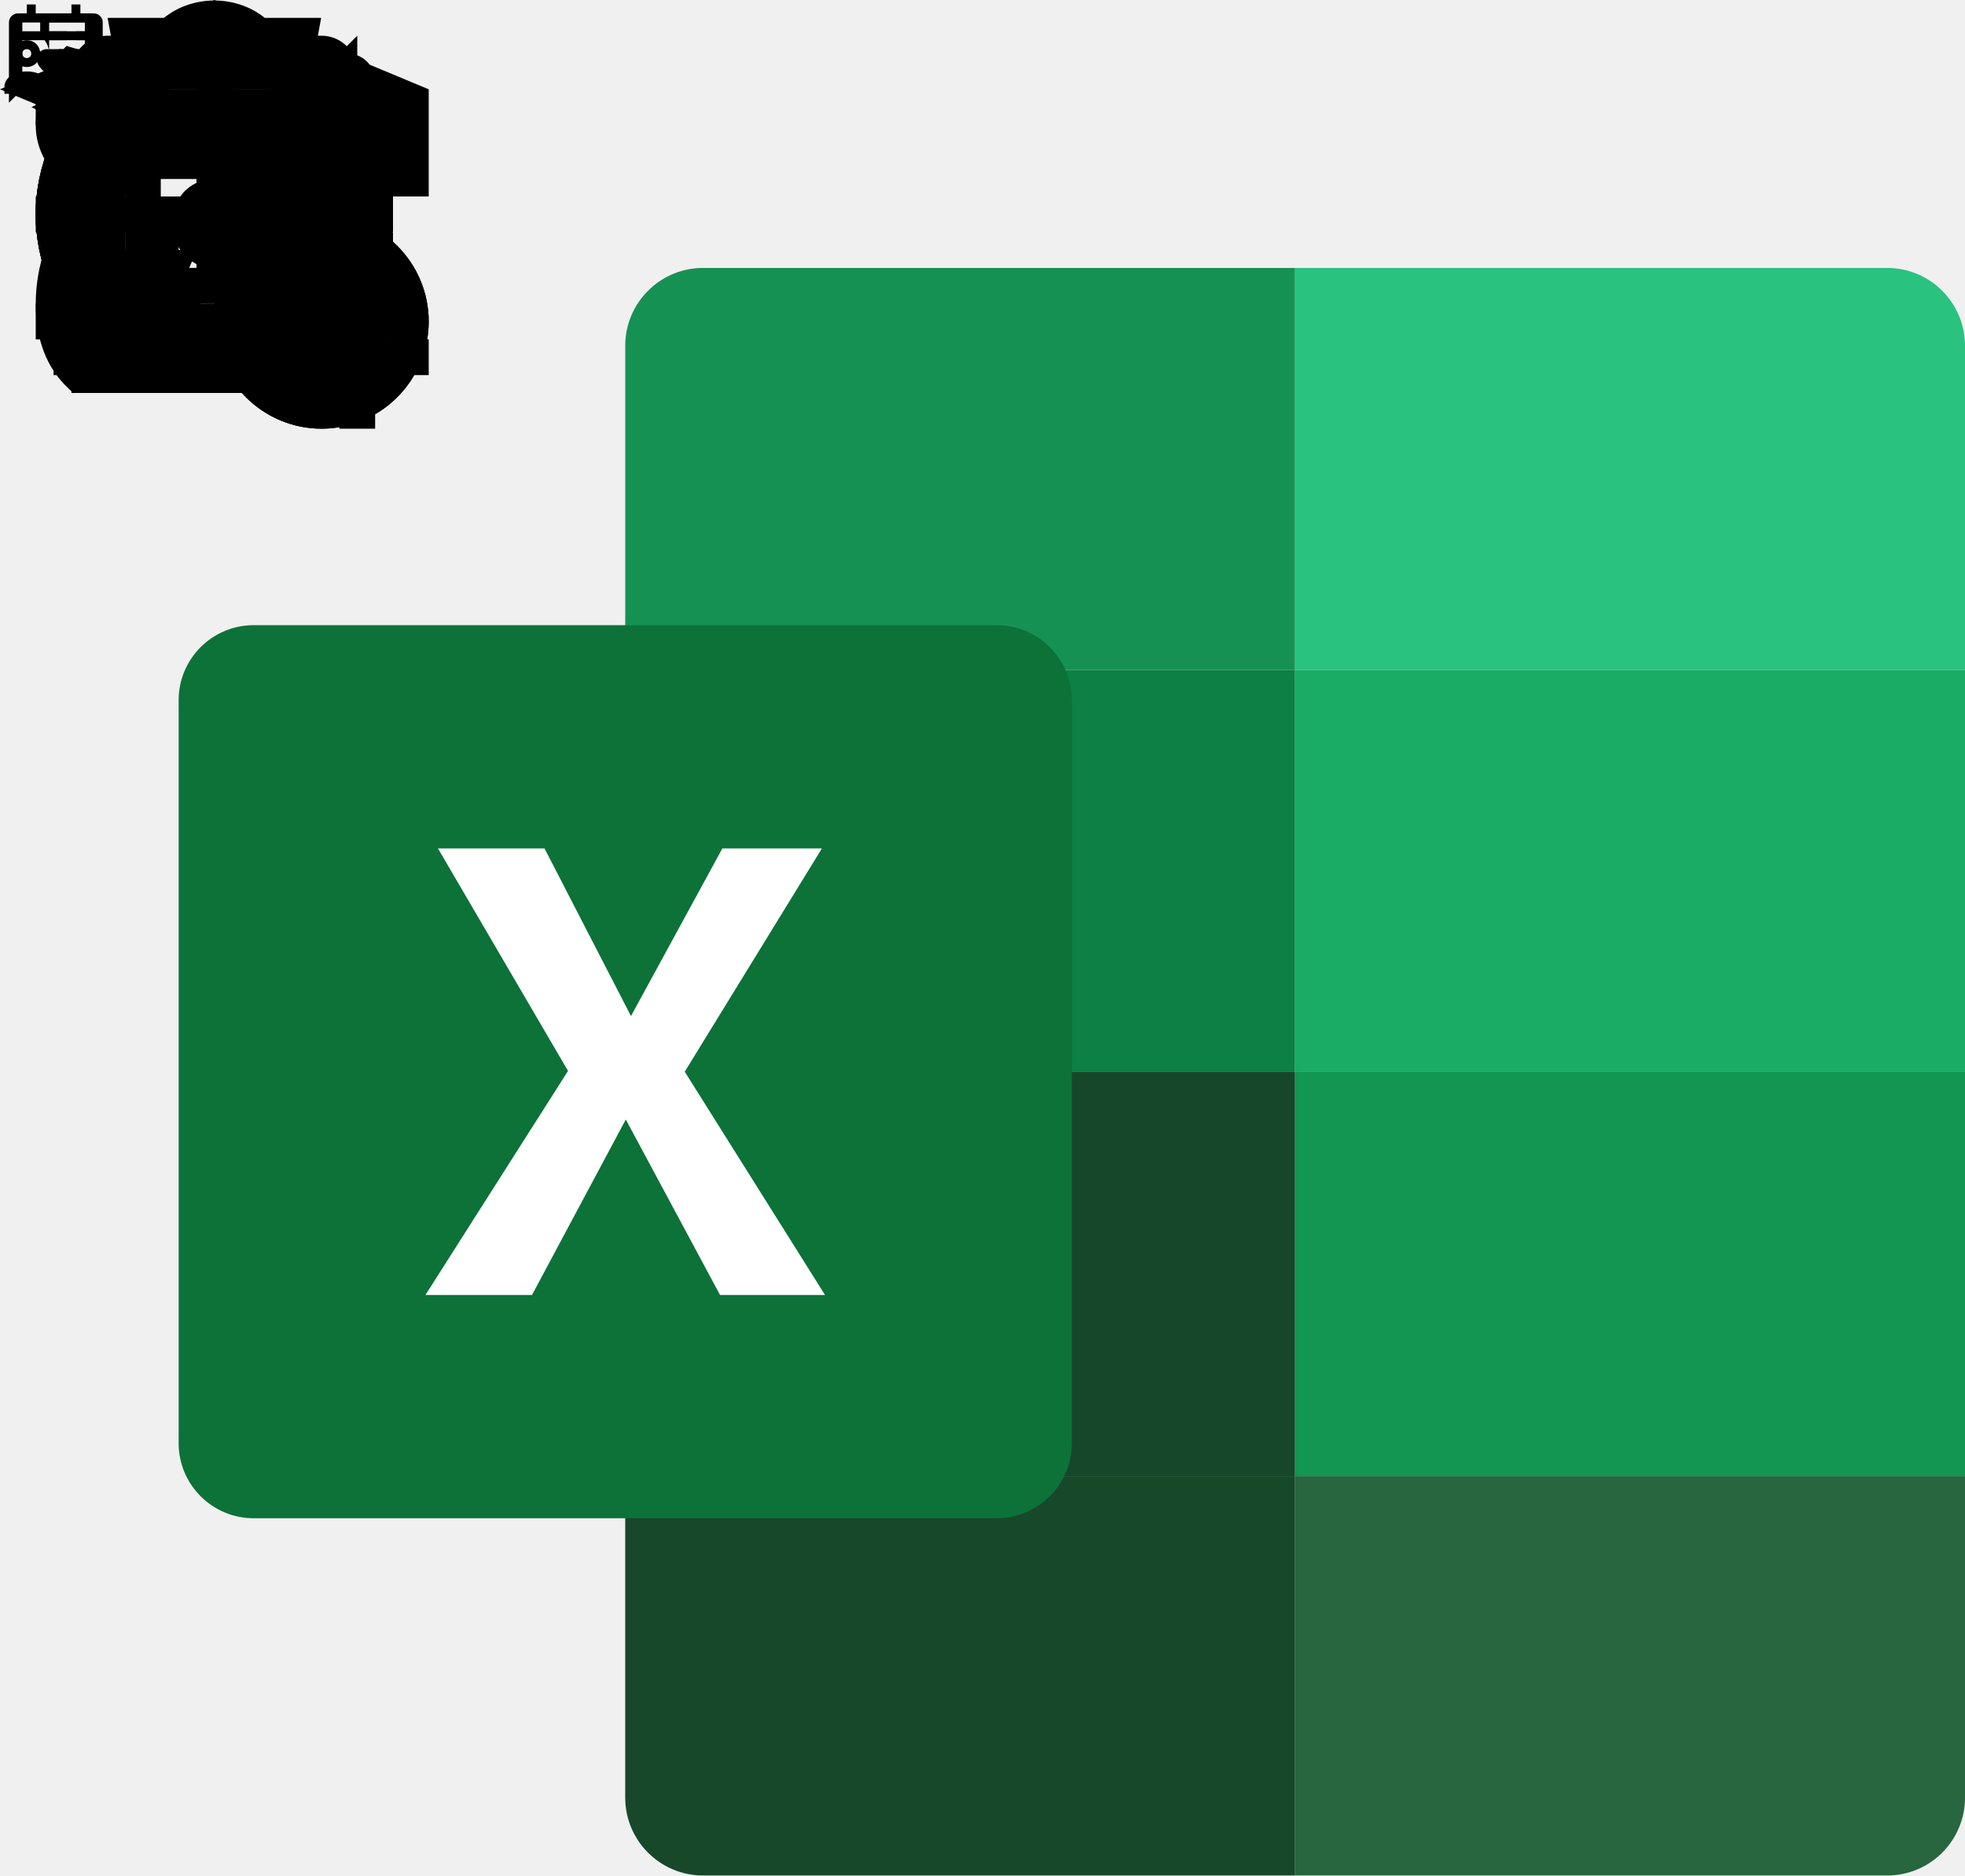
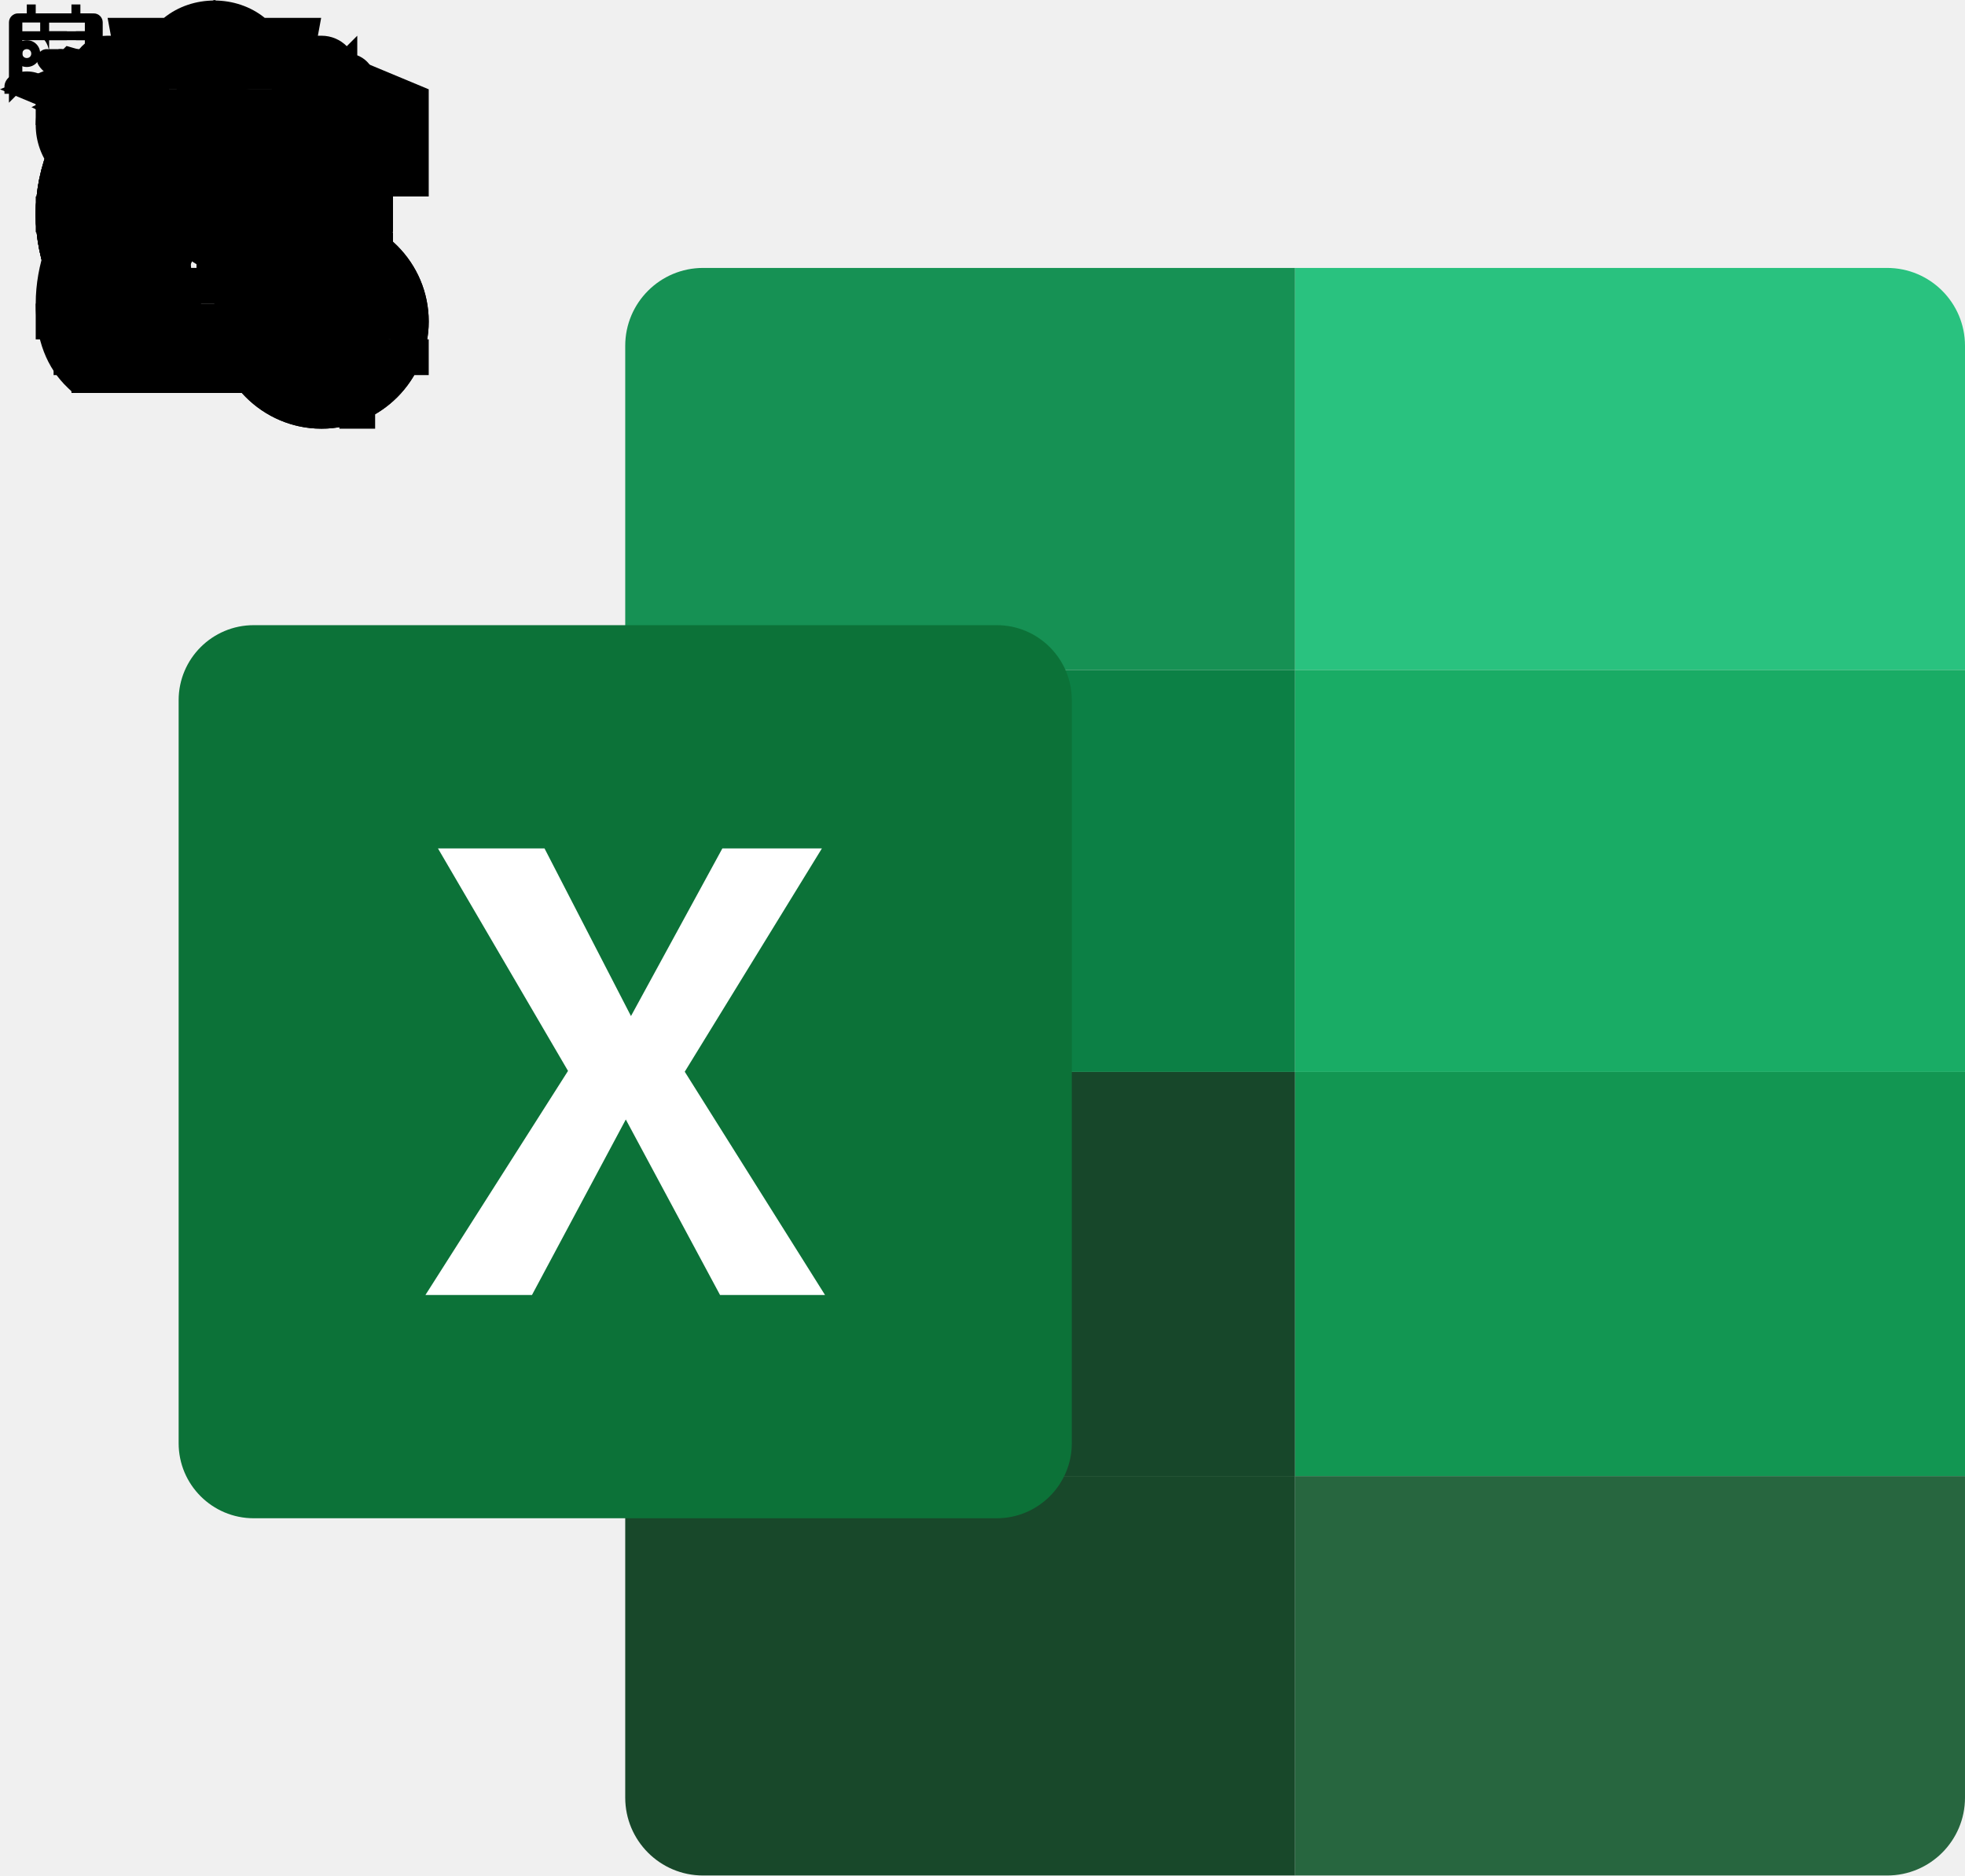
<svg xmlns="http://www.w3.org/2000/svg">
  <svg id="calendar" width="24pt" height="24pt" viewBox="0 0 24 24" version="1.1">
    <g id="surface1">
      <path style=" stroke:none;fill-rule:nonzero;fill-opacity:1;" d="M 6 1 L 6 3 L 5 3 C 3.898 3 3 3.898 3 5 L 3 19 C 3 20.102 3.898 21 5 21 L 19 21 C 20.102 21 21 20.102 21 19 L 21 5 C 21 3.898 20.102 3 19 3 L 18 3 L 18 1 L 16 1 L 16 3 L 8 3 L 8 1 Z M 5 5 L 19 5 L 19 7 L 5 7 Z M 5 9 L 19 9 L 19 19 L 5 19 Z M 10.488 11 C 9.57 11.004 8.855 11.527 8.457 12.301 C 8.293 12.621 8.223 12.93 8.219 13.234 C 8.207 14.629 9.633 15.832 10.238 16.344 L 10.359 16.449 C 10.867 16.891 12 17.617 12 17.617 C 12 17.617 13.137 16.891 13.641 16.449 L 13.766 16.344 C 14.371 15.832 15.797 14.629 15.781 13.234 C 15.777 12.93 15.707 12.617 15.547 12.301 C 15.148 11.527 14.434 11 13.516 11 C 12.934 11 12.266 11.328 12.004 11.703 C 11.766 11.332 11.07 11 10.488 11 Z " />
    </g>
  </svg>
  <svg id="about" width="24pt" height="24pt" viewBox="0 0 24 24" version="1.1">
    <g id="surface1">
      <path style=" stroke:none;fill-rule:nonzero;fill-opacity:1;" d="M 4.008 3 C 2.918 3 2.008 3.906 2.008 5 L 2 23 L 6 19 L 20 19 C 21.094 19 22 18.094 22 17 L 22 5 C 22 3.906 21.094 3 20 3 Z M 4.008 5 L 20 5 L 20 17 L 5.172 17 L 4.004 18.168 Z M 11 7 L 11 9 L 13 9 L 13 7 Z M 11 11 L 11 15 L 13 15 L 13 11 Z " />
    </g>
  </svg>
  <svg id="office" width="24pt" height="24pt" viewBox="0 0 24 24" version="1.1">
    <g id="surface1">
      <path style=" stroke:none;fill-rule:nonzero;fill-opacity:1;" d="M 11 3 C 9.898 3 9 3.898 9 5 L 9 8.023 C 10.207 8.934 11 10.371 11 12 L 11 5 L 21 5 L 21 19 L 13 19 L 13 21 L 23 21 L 23 5 C 23 3.898 22.102 3 21 3 Z M 13 7 L 13 9 L 15 9 L 15 7 Z M 17 7 L 17 9 L 19 9 L 19 7 Z M 6 9 C 4.316 9 3 10.316 3 12 C 3 13.684 4.316 15 6 15 C 7.684 15 9 13.684 9 12 C 9 10.316 7.684 9 6 9 Z M 6 11 C 6.578 11 7 11.422 7 12 C 7 12.578 6.578 13 6 13 C 5.422 13 5 12.578 5 12 C 5 11.422 5.422 11 6 11 Z M 13 11 L 13 13 L 15 13 L 15 11 Z M 17 11 L 17 13 L 19 13 L 19 11 Z M 13 15 L 13 17 L 15 17 L 15 15 Z M 17 15 L 17 17 L 19 17 L 19 15 Z M 6 16 C 3.148 16 1 17.457 1 19.387 L 1 21 L 11 21 L 11 19.387 C 11 17.457 8.852 16 6 16 Z M 6 18 C 7.469 18 8.488 18.504 8.852 19 L 3.148 19 C 3.512 18.504 4.531 18 6 18 Z " />
    </g>
  </svg>
  <svg id="menu" width="96pt" height="96pt" viewBox="0 0 96 96" version="1.1">
    <g id="surface1">
      <path style=" stroke:none;fill-rule:nonzero;fill-opacity:1;" d="M 8 20 L 8 28 L 88 28 L 88 20 Z M 8 44 L 8 52 L 88 52 L 88 44 Z M 8 68 L 8 76 L 88 76 L 88 68 Z " />
    </g>
  </svg>
  <svg id="trip" width="96pt" height="96pt" viewBox="0 0 96 96" version="1.1">
    <g id="surface1">
      <path style=" stroke:none;fill-rule:nonzero;fill-opacity:1;" d="M 39.898 8 C 38.848 8 37.801 8.402 37 9.203 L 31.203 15 L 14.898 10.297 L 12 13.203 L 22.5 23.703 L 18.75 27.453 L 10.945 24.852 L 8 27.797 L 24.188 44 L 27.141 41.047 L 24.547 33.25 L 28.297 29.5 L 38.789 39.992 L 41.695 37.094 L 37 20.797 L 42.797 15 C 44.398 13.398 44.398 10.809 42.797 9.203 C 41.996 8.402 40.949 8 39.898 8 Z M 51.297 8.172 C 51.73 9.426 52 10.738 52 12.102 C 52 13.512 51.723 14.871 51.258 16.164 C 55.871 16.633 60.176 18.113 64 20.336 L 64 36 C 64 38.199 65.801 40 68 40 L 72 40 L 72 48 L 56 48 C 53.801 48 52 49.801 52 52 L 52 60 C 52 64.398 55.602 68 60 68 L 64 68 L 64 75.672 C 59.285 78.406 53.832 80 48 80 C 45.234 80 42.562 79.617 40 78.953 L 40 76 C 40 71.602 36.398 68 32 68 L 28 68 L 28 60 C 28 57.801 26.199 56 24 56 L 17.047 56 C 16.383 53.438 16 50.766 16 48 C 16 47.719 16.039 47.445 16.047 47.164 L 8.82 39.93 C 8.285 42.539 8 45.234 8 48 C 8 70.055 25.945 88 48 88 C 70.055 88 88 70.055 88 48 C 88 27.055 71.812 9.855 51.297 8.172 Z " />
    </g>
  </svg>
  <svg id="timetable" width="96pt" height="96pt" viewBox="0 0 96 96" version="1.1">
    <g id="surface1">
      <path style=" stroke:none;fill-rule:nonzero;fill-opacity:1;" d="M 24 8 C 19.59 8 16 11.59 16 16 L 16 80 C 16 84.41 19.59 88 24 88 L 44.312 88 C 42.875 85.523 41.777 82.84 41.047 80 L 24 80 L 24 64 L 41.047 64 C 42.801 57.211 46.691 51.301 52 47.039 L 52 40 L 72 40 C 74.77 40 77.441 40.387 80 41.047 L 80 16 C 80 11.59 76.41 8 72 8 Z M 24 16 L 44 16 L 44 32 L 24 32 Z M 52 16 L 72 16 L 72 32 L 52 32 Z M 24 40 L 44 40 L 44 56 L 24 56 Z M 72 48 C 58.793 48 48 58.793 48 72 C 48 85.207 58.793 96 72 96 C 85.207 96 96 85.207 96 72 C 96 58.793 85.207 48 72 48 Z M 72 56 C 80.883 56 88 63.117 88 72 C 88 80.883 80.883 88 72 88 C 63.117 88 56 80.883 56 72 C 56 63.117 63.117 56 72 56 Z M 73.711 60.469 L 67.312 72.555 L 75.703 80.945 L 79.945 76.703 L 74.688 71.445 L 79.016 63.273 Z " />
    </g>
  </svg>
  <svg id="student" width="96pt" height="96pt" viewBox="0 0 96 96" version="1.1">
    <g id="surface1">
      <path style=" stroke:none;fill-rule:nonzero;fill-opacity:1;" d="M 48 0 L 0 20 L 16 26.672 L 16 47.07 C 13.488 49.316 12 52.559 12 56 C 12 61.105 15.293 65.59 19.969 67.266 C 25.586 80.113 36.172 88 48 88 C 59.828 88 70.414 80.113 76.031 67.266 C 80.707 65.59 84 61.105 84 56 C 84 52.559 82.512 49.316 80 47.07 L 80 26.672 L 88 23.336 L 88 44 L 96 44 L 96 20 Z M 48 8.672 L 75.203 20 L 72 21.328 L 72 32.688 C 70.746 32.242 69.398 32 68 32 L 28 32 C 26.602 32 25.254 32.242 24 32.688 L 24 21.328 L 20.797 20 Z M 28 40 L 68 40 C 70.207 40 72 41.793 72 44 L 72 51.406 L 74.008 52.555 C 75.254 53.27 76 54.559 76 56 C 76 57.969 74.516 59.652 72.547 59.922 L 70.211 60.25 L 69.367 62.453 C 65.211 73.277 57.023 80 48 80 C 38.977 80 30.793 73.273 26.641 62.453 L 25.797 60.25 L 23.453 59.93 C 21.48 59.656 20 57.969 20 56 C 20 54.559 20.746 53.27 21.992 52.555 L 24 51.406 L 24 44 C 24 41.793 25.793 40 28 40 Z " />
    </g>
  </svg>
  <svg id="money" width="96pt" height="96pt" viewBox="0 0 96 96" version="1.1">
    <g id="surface1">
      <path style=" stroke:none;fill-rule:nonzero;fill-opacity:1;" d="M 48 0.117 C 43.957 0.117 39.918 1.41 36.719 4 L 24.094 4 L 28.672 28.914 C 21.203 35.668 8 50.105 8 68 C 8 76.008 10.434 82.371 15.242 86.906 L 16.398 88 L 79.602 88 L 80.758 86.906 C 85.562 82.367 88 76.008 88 68 C 88 50.121 74.805 35.684 67.336 28.922 L 71.914 4 L 59.281 4 C 56.082 1.41 52.043 0.117 48 0.117 Z M 48 8.094 C 50.543 8.094 53.082 9.012 54.969 10.859 L 56.141 12 L 62.305 12 L 60.102 24 L 35.898 24 L 33.695 12 L 39.859 12 L 41.031 10.859 C 42.918 9.012 45.457 8.094 48 8.094 Z M 37.367 32 L 58.641 32 C 62.961 35.445 80 50.156 80 68 C 80 73.133 78.785 77.074 76.297 80 L 50.094 80 L 50.094 76.352 C 51.328 76.195 58.305 75.051 58.305 66.555 C 58.305 54.855 45.684 57.094 45.688 49.914 C 45.688 45.801 47.68 45.672 48.438 45.672 C 49.406 45.672 51.461 46.457 51.461 51.469 L 58.359 51.469 C 58.359 41.875 51.801 40.387 50.633 40.164 L 50.633 34.852 L 46.953 34.852 L 46.953 40.07 C 45.719 40.227 38.789 41.527 38.789 49.883 C 38.789 62.074 51.414 58.465 51.414 66.602 C 51.414 70.672 48.777 70.773 48.242 70.773 C 47.754 70.773 44.539 71.027 44.539 64.797 L 37.641 64.797 C 37.641 75.352 45.297 76.195 46.438 76.352 L 46.438 80 L 19.695 80 C 17.211 77.074 16 73.133 16 68 C 16 50.207 33.047 35.453 37.367 32 Z " />
    </g>
  </svg>
  <svg id="management" width="96pt" height="96pt" viewBox="0 0 96 96" version="1.1">
    <g id="surface1">
      <path style=" stroke:none;fill-rule:nonzero;fill-opacity:1;" d="M 28 8 C 23.582 8 20 11.582 20 16 C 20 20.418 23.582 24 28 24 C 32.418 24 36 20.418 36 16 C 36 11.582 32.418 8 28 8 Z M 20 28 C 15.578 28 12 31.578 12 36 L 12 64 L 16 64 L 16 88 L 24 88 L 24 64 L 32 64 L 32 88 L 40 88 L 40 44 L 32 44 L 32 56 L 20 56 L 20 36 L 56 36 L 56 28 Z M 64 28 L 64 36 L 84 36 L 84 28 Z M 48 44 L 48 52 L 56 52 L 56 44 Z M 64 44 L 64 52 L 84 52 L 84 44 Z M 48 60 L 48 68 L 56 68 L 56 60 Z M 64 60 L 64 68 L 84 68 L 84 60 Z M 48 76 L 48 84 L 56 84 L 56 76 Z M 64 76 L 64 84 L 84 84 L 84 76 Z " />
    </g>
  </svg>
  <svg id="scanner" width="96pt" height="96pt" viewBox="0 0 96 96" version="1.1">
    <g id="surface1">
      <path style=" stroke:none;fill-rule:nonzero;fill-opacity:1;" d="M 18.18 12 C 14.77 12 12 14.77 12 18.18 C 12 18.699 15.188 34.602 15.188 34.602 C 15.656 37.555 18.195 40 21.273 40 L 50.367 40 C 52.262 40 53.898 41.336 54.281 43.195 L 55.281 48 L 52 48 L 52 56 L 56.93 56 L 58.82 65.148 C 58.82 65.148 55.992 74.91 55.992 77.453 C 55.992 80.84 58.578 83.59 61.875 83.93 C 61.906 83.949 61.977 84 61.977 84 L 77.453 84 C 81.07 84 84 81.066 84 77.453 C 84 76.758 76.988 40.32 76.625 38.078 C 75.918 33.699 79.566 30.547 80.789 29.695 C 82.684 28.645 84 26.688 84 24.367 L 84 18.18 C 84 14.77 81.23 12 77.82 12 Z M 20.461 20 L 76 20 L 76 23.281 C 71.867 26.254 67.562 32.172 68.727 39.352 C 68.887 40.332 69.879 45.551 71.617 54.695 C 72.941 61.656 74.789 71.402 75.633 76 L 64.289 76 C 64.734 73.91 65.613 70.5 66.516 67.375 L 67.062 65.469 L 66.656 63.531 L 65.102 56 L 63.109 46.383 L 62.117 41.57 C 60.973 36.023 56.031 32 50.367 32 L 22.82 32 C 21.934 27.555 21.02 22.91 20.461 20 Z M 12 60 L 12 84 L 16 84 L 16 60 Z M 20 60 L 20 84 L 24 84 L 24 60 Z M 28 60 L 28 84 L 36 84 L 36 60 Z M 40 60 L 40 84 L 44 84 L 44 60 Z " />
    </g>
  </svg>
  <svg id="signup" width="96pt" height="96pt" viewBox="0 0 96 96" version="1.1">
    <g id="surface1">
      <path style=" stroke:none;fill-rule:nonzero;fill-opacity:1;" d="M 48 3.531 L 7.055 24 L 20 30.469 L 20 48.523 C 16.879 51.082 15.363 55.238 16.242 59.359 C 17.121 63.438 20.359 66.602 24.398 67.641 C 26.438 76.922 36.238 84 48 84 C 50.84 84 53.48 83.605 56 82.844 L 56 74.359 C 53.641 75.398 50.922 76 48 76 C 39.16 76 32 70.602 32 64 L 32 60 L 27.281 60 C 25.723 60 24.359 59 24.078 57.719 C 23.719 56.039 24.641 54.801 25.719 54.281 L 28 53.203 L 28 44 C 28 43.449 28.109 42.922 28.312 42.445 C 28.516 41.969 28.809 41.535 29.172 41.172 C 29.898 40.445 30.898 40 32 40 L 64 40 C 66.199 40 68 41.801 68 44 L 68 53.203 L 70.281 54.281 C 70.961 54.602 71.562 55.199 71.844 56 L 79.922 56 C 79.684 53.078 78.238 50.402 76 48.523 L 76 30.469 L 88.945 24 Z M 48 12.469 L 71.055 24 L 68 25.531 L 68 32.719 C 66.762 32.238 65.398 32 64 32 L 32 32 C 30.602 32 29.238 32.238 28 32.719 L 28 25.531 L 24.945 24 Z M 76 64 L 76 76 L 64 76 L 64 84 L 76 84 L 76 96 L 84 96 L 84 84 L 96 84 L 96 76 L 84 76 L 84 64 Z " />
    </g>
  </svg>
  <svg id="schedule" width="96pt" height="96pt" viewBox="0 0 96 96" version="1.1">
    <g id="surface1">
      <path style=" stroke:none;fill-rule:nonzero;fill-opacity:1;" d="M 20 12 C 15.629 12 12 15.629 12 20 L 12 76 C 12 80.371 15.629 84 20 84 L 76 84 C 80.371 84 84 80.371 84 76 L 84 20 C 84 15.629 80.371 12 76 12 Z M 20 20 L 28 20 L 28 28 L 20 28 Z M 36 20 L 76 20 L 76 28 L 36 28 Z M 20 36 L 28 36 L 28 44 L 20 44 Z M 36 36 L 76 36 L 76 44 L 36 44 Z M 20 52 L 28 52 L 28 60 L 20 60 Z M 36 52 L 76 52 L 76 60 L 36 60 Z M 20 68 L 28 68 L 28 76 L 20 76 Z M 36 68 L 76 68 L 76 76 L 36 76 Z " />
    </g>
  </svg>
  <svg id="credentials" width="96pt" height="96pt" viewBox="0 0 96 96" version="1.1">
    <g id="surface1">
      <path style=" stroke:none;fill-rule:nonzero;fill-opacity:1;" d="M 24 12 C 15.211 12 8 19.211 8 28 C 8 35.402 13.137 41.621 20 43.422 L 20 84 L 40 84 L 40 76 L 28 76 L 28 68 L 36 68 L 36 60 L 28 60 L 28 43.422 C 34.863 41.621 40 35.402 40 28 C 40 19.211 32.789 12 24 12 Z M 24 20 C 28.465 20 32 23.535 32 28 C 32 32.465 28.465 36 24 36 C 19.535 36 16 32.465 16 28 C 16 23.535 19.535 20 24 20 Z M 48 20 L 48 44 L 88 44 L 88 20 Z M 56 28 L 80 28 L 80 36 L 56 36 Z M 48 52 L 48 76 L 88 76 L 88 52 Z M 56 60 L 80 60 L 80 68 L 56 68 Z " />
    </g>
  </svg>
  <svg id="plus" width="96pt" height="96pt" viewBox="0 0 96 96" version="1.1">
    <g id="surface1">
      <path style=" stroke:none;fill-rule:nonzero;fill-opacity:1;" d="M 48 8 C 25.957 8 8 25.957 8 48 C 8 70.043 25.957 88 48 88 C 70.043 88 88 70.043 88 48 C 88 25.957 70.043 8 48 8 Z M 48 16 C 65.719 16 80 30.281 80 48 C 80 65.719 65.719 80 48 80 C 30.281 80 16 65.719 16 48 C 16 30.281 30.281 16 48 16 Z M 44 28 L 44 44 L 28 44 L 28 52 L 44 52 L 44 68 L 52 68 L 52 52 L 68 52 L 68 44 L 52 44 L 52 28 Z " />
    </g>
  </svg>
  <svg id="minus" width="96pt" height="96pt" viewBox="0 0 96 96" version="1.1">
    <g id="surface1">
      <path style=" stroke:none;fill-rule:nonzero;fill-opacity:1;" d="M 48 8 C 25.945 8 8 25.945 8 48 C 8 70.055 25.945 88 48 88 C 70.055 88 88 70.055 88 48 C 88 25.945 70.055 8 48 8 Z M 48 16 C 65.645 16 80 30.355 80 48 C 80 65.645 65.645 80 48 80 C 30.355 80 16 65.645 16 48 C 16 30.355 30.355 16 48 16 Z M 32 44 L 32 52 L 64 52 L 64 44 Z " />
    </g>
  </svg>
  <svg id="update" width="96pt" height="96pt" viewBox="0 0 96 96" version="1.1">
    <g id="surface1">
      <path style=" stroke:none;fill-rule:nonzero;fill-opacity:1;" d="M 48 8 C 25.953 8 8 25.953 8 48 C 8 70.047 25.953 88 48 88 C 49.957 88 51.871 87.812 53.758 87.539 C 58.168 92.703 64.711 96 72 96 C 85.207 96 96 85.207 96 72 C 96 58.793 85.207 48 72 48 C 58.793 48 48 58.793 48 72 C 48 74.777 48.504 77.434 49.383 79.922 C 48.918 79.941 48.469 80 48 80 C 30.277 80 16 65.723 16 48 C 16 30.277 30.277 16 48 16 C 54.809 16 61.074 18.141 66.25 21.75 L 60 28 L 80 28 L 80 8 L 72 16 C 65.312 10.98 56.988 8 48 8 Z M 72 56 C 76.016 56 79.621 57.508 82.422 59.922 L 72 70.344 L 66.828 65.172 L 61.172 70.828 L 72 81.656 L 87.023 66.633 C 87.621 68.316 88 70.105 88 72 C 88 80.883 80.883 88 72 88 C 63.117 88 56 80.883 56 72 C 56 63.117 63.117 56 72 56 Z " />
    </g>
  </svg>
+   <svg id="euro" width="96pt" height="96pt" viewBox="0 0 96 96" version="1.1">
+     <g id="surface1">
+       <path style=" stroke:none;fill-rule:nonzero;fill-opacity:1;" d="M 60.062 76.445 C 54.543 76.445 50.285 74.766 47.273 71.402 C 44.434 68.23 42.922 63.73 42.641 57.996 L 64 57.996 L 64 50.996 L 42.5 50.996 L 42.5 44 L 64 44 L 64 37 L 42.754 37 C 43.145 31.672 44.633 27.449 47.344 24.457 C 50.305 21.188 54.523 19.555 60.008 19.555 C 63.684 19.555 67.348 20.121 70.992 21.242 L 72 13.484 C 67.484 12.496 63.457 12 59.91 12 C 51.789 12 45.34 14.305 40.574 18.906 C 36.098 23.234 33.656 29.316 33.094 37 L 24 37 L 24 44 L 33 44 L 33 51 L 24 51 L 24 58 L 33.02 58 C 33.391 66.094 35.805 72.445 40.375 76.953 C 45.141 81.652 51.668 84 59.961 84 C 63.973 84 67.984 83.516 72 82.547 L 70.996 74.809 C 67.59 75.898 63.941 76.445 60.062 76.445 Z " />
+     </g>
+   </svg>
  <svg id="excel-logo" width="480pt" height="480pt" viewBox="0 0 480 480" version="1.1">
    <g id="surface1">
      <path style=" stroke:none;fill-rule:nonzero;fill:#169154;fill-opacity:1;" d="M 290 60 L 157.441 60 C 147.809 60 140 67.809 140 77.441 L 140 150.031 L 290 150.031 Z " />
      <path style=" stroke:none;fill-rule:nonzero;fill:#18482A;fill-opacity:1;" d="M 140 330.539 L 140 402.559 C 140 412.191 147.809 420 157.43 420 L 290 420 L 290 330.539 Z " />
      <path style=" stroke:none;fill-rule:nonzero;fill:#0C8045;fill-opacity:1;" d="M 140 150.031 L 290 150.031 L 290 240.051 L 140 240.051 Z " />
      <path style=" stroke:none;fill-rule:nonzero;fill:#17472A;fill-opacity:1;" d="M 140 240.051 L 290 240.051 L 290 330.551 L 140 330.551 Z " />
      <path style=" stroke:none;fill-rule:nonzero;fill:#29C27F;fill-opacity:1;" d="M 422.559 60 L 290 60 L 290 150.031 L 440 150.031 L 440 77.441 C 440 67.809 432.191 60 422.559 60 Z " />
      <path style=" stroke:none;fill-rule:nonzero;fill:#27663F;fill-opacity:1;" d="M 290 330.539 L 290 420 L 422.57 420 C 432.191 420 440 412.191 440 402.57 L 440 330.551 L 290 330.551 Z " />
      <path style=" stroke:none;fill-rule:nonzero;fill:#19AC65;fill-opacity:1;" d="M 290 150.031 L 440 150.031 L 440 240.051 L 290 240.051 Z " />
      <path style=" stroke:none;fill-rule:nonzero;fill:#129652;fill-opacity:1;" d="M 290 240.051 L 440 240.051 L 440 330.551 L 290 330.551 Z " />
      <path style=" stroke:none;fill-rule:nonzero;fill:#0C7238;fill-opacity:1;" d="M 223.191 340 L 56.809 340 C 47.531 340 40 332.469 40 323.191 L 40 156.809 C 40 147.531 47.531 140 56.809 140 L 223.191 140 C 232.469 140 240 147.531 240 156.809 L 240 323.191 C 240 332.469 232.469 340 223.191 340 Z " />
      <path style=" stroke:none;fill-rule:nonzero;fill:#FFFFFF;fill-opacity:1;" d="M 98.07 190 L 121.93 190 L 141.289 227.539 L 161.75 190 L 184.039 190 L 153.328 240 L 184.738 290 L 161.23 290 L 140.129 250.699 L 119.121 290 L 95.262 290 L 127.191 239.82 Z " />
    </g>
  </svg>
</svg>
